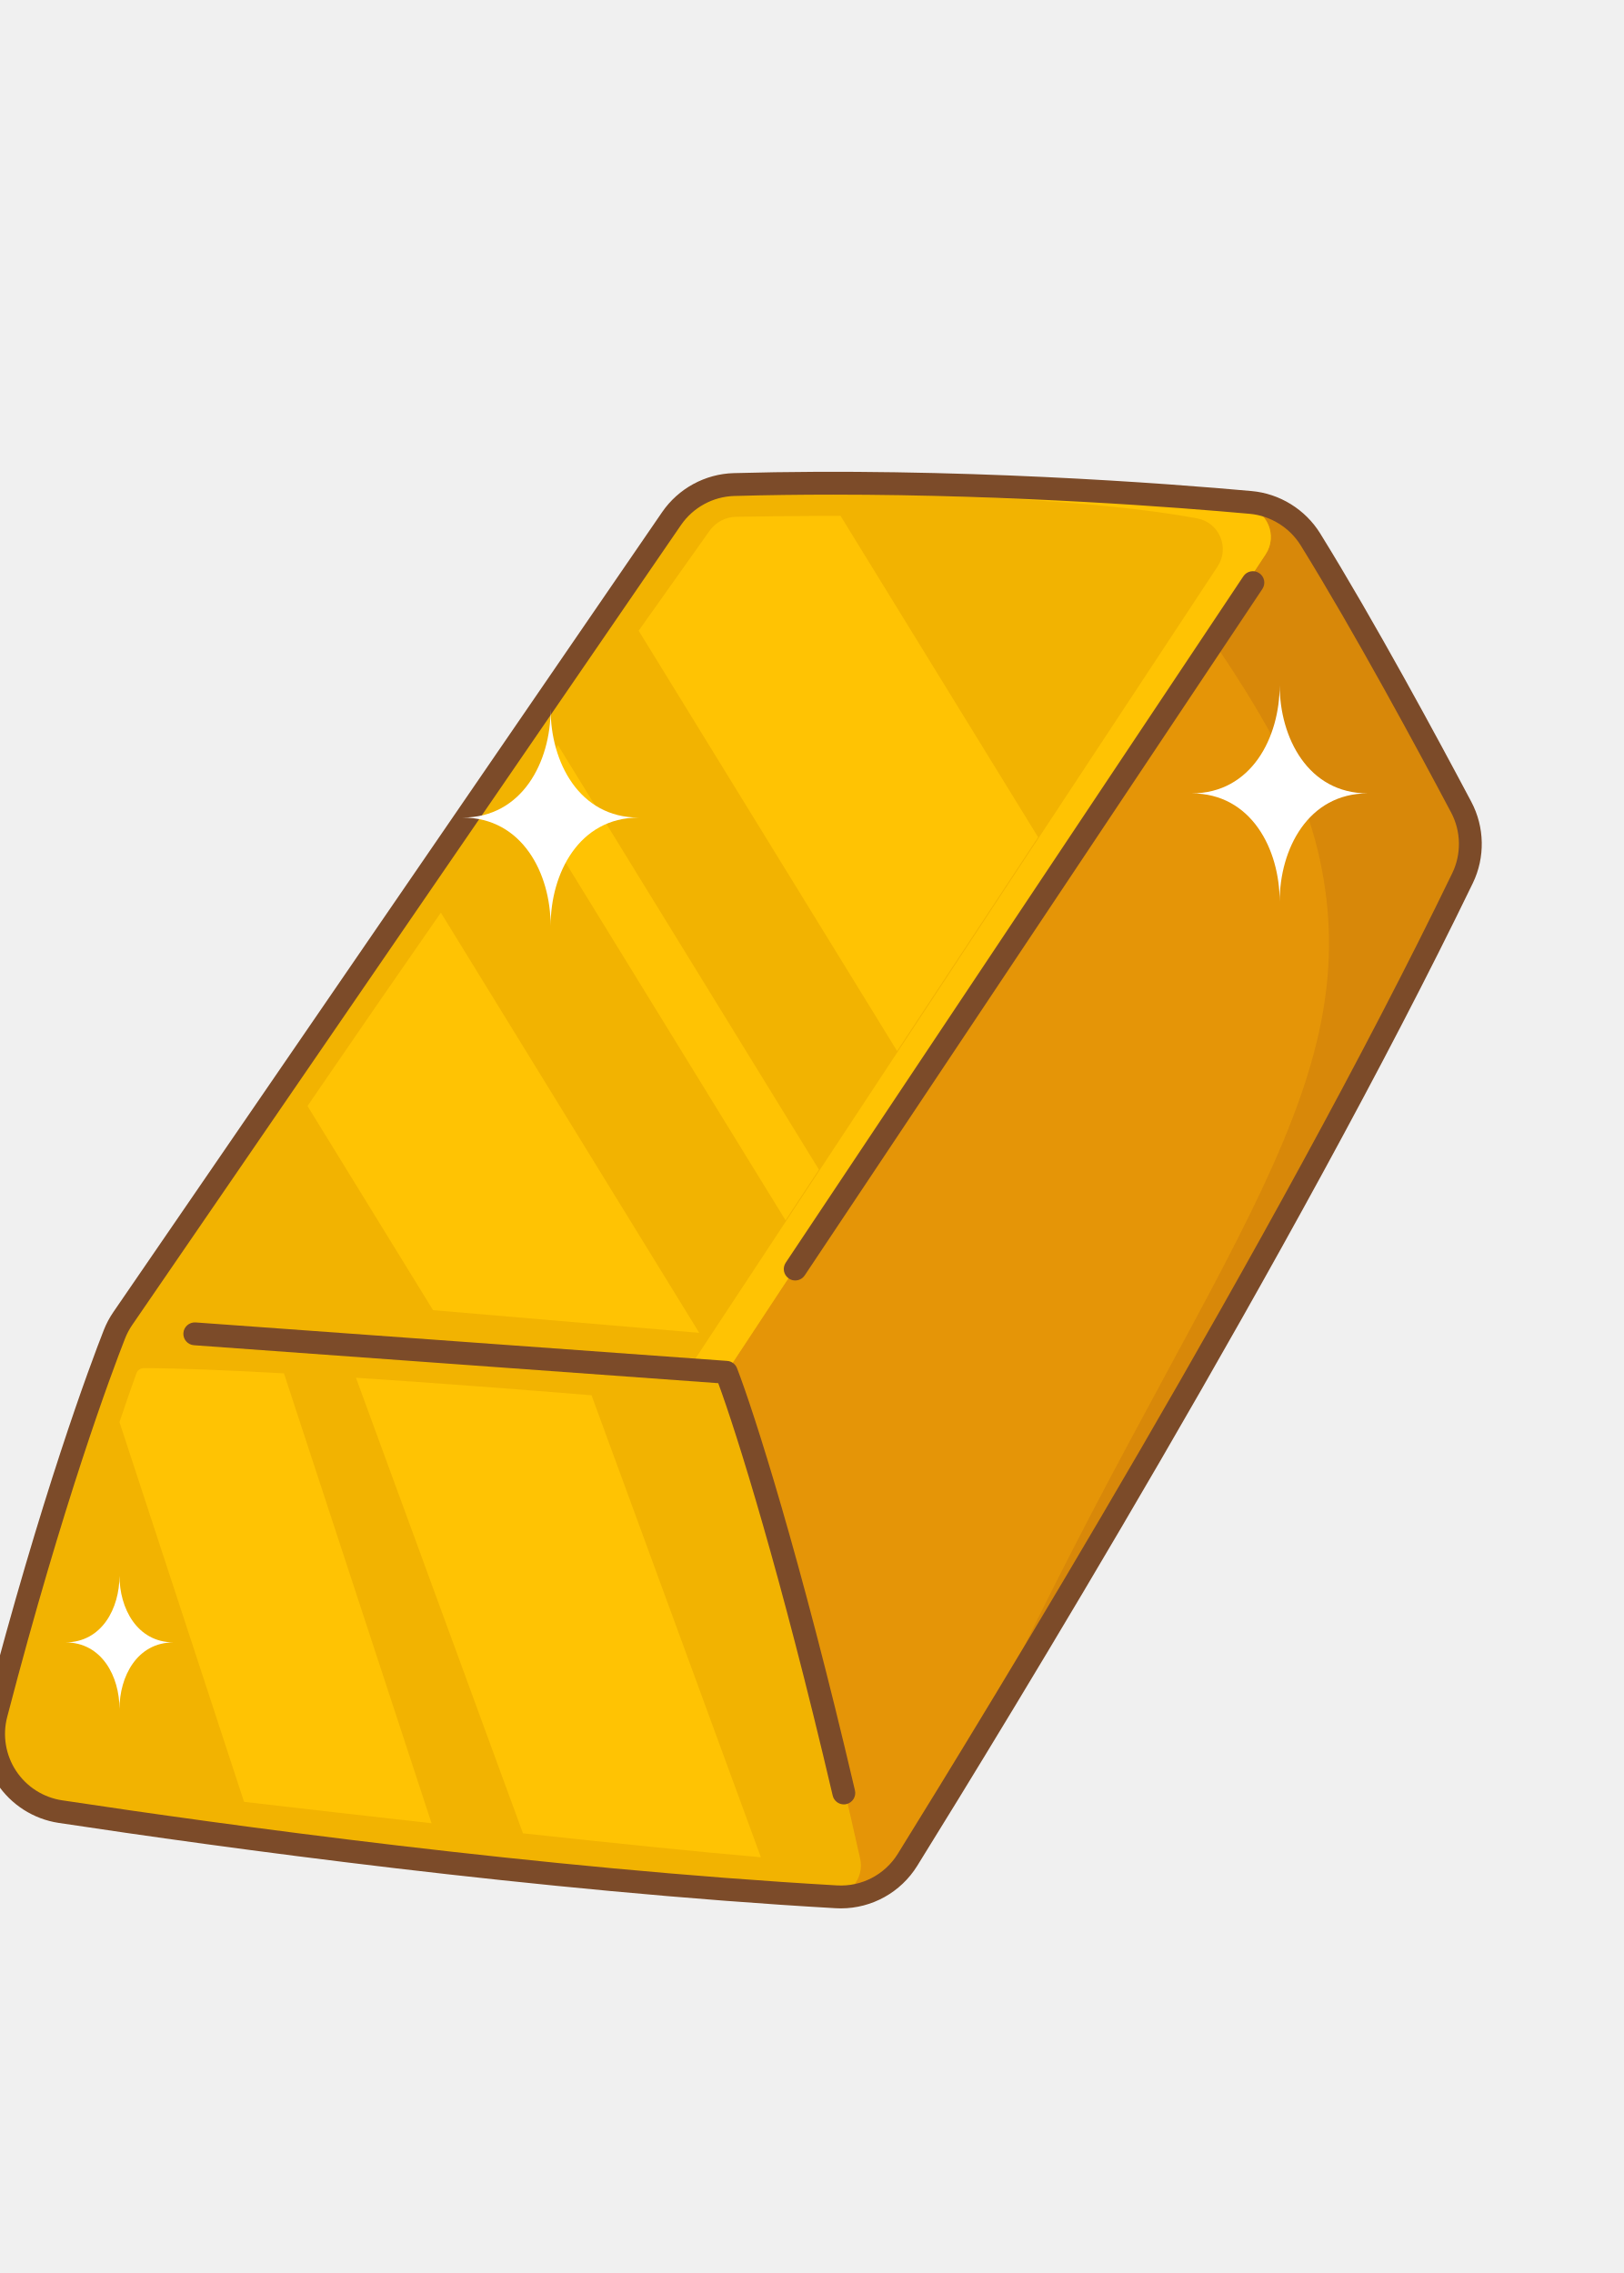
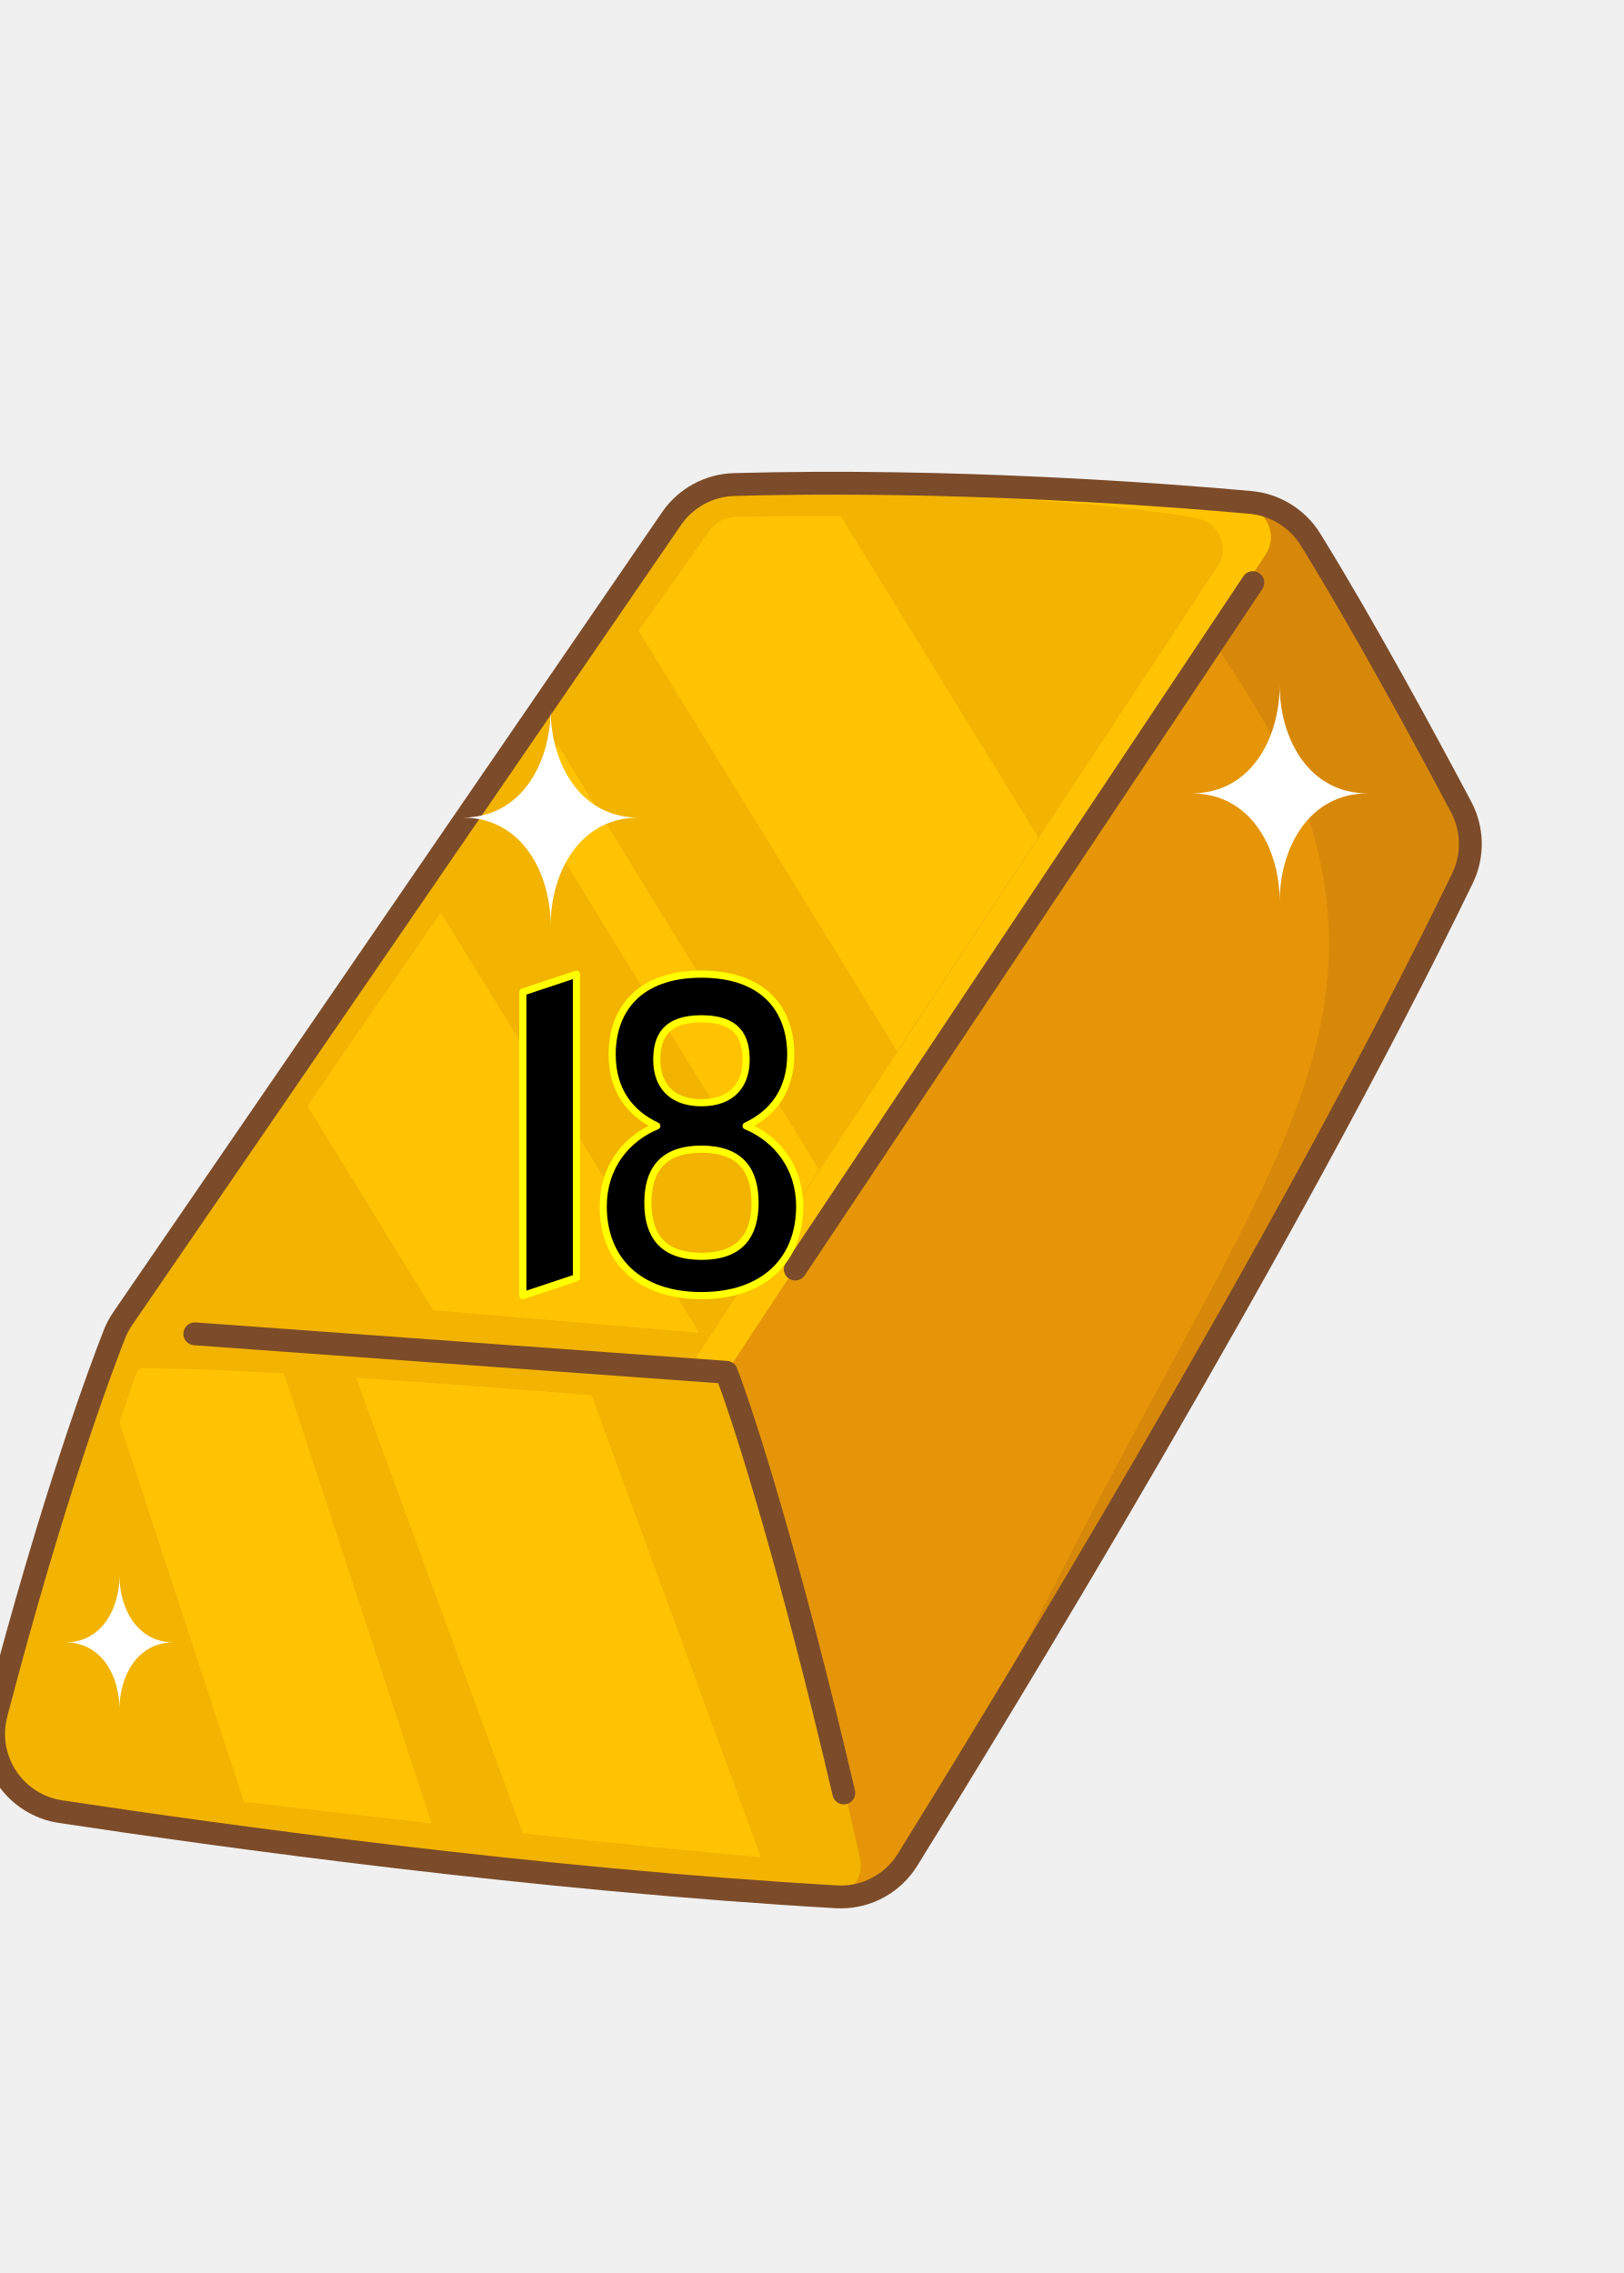
<svg xmlns="http://www.w3.org/2000/svg" version="1.1" viewBox="200 0 1000 1400">
  <g>
    <g id="Objects">
      <g>
        <path d="M1100.738,540.844c-88.953,183.896-224.185,411.993-300.119,536.753,0,.007-.007.014-.007.021-17.474,28.699-31.802,51.929-41.704,67.89-9.332,15.039-26.137,23.808-43.815,22.787-186.148-10.683-385.497-38.509-477.906-52.478-28.389-4.293-46.813-32.231-39.579-60.015,34.807-133.697,64.843-213.551,72.866-233.995,1.337-3.413,3.061-6.657,5.137-9.684l337.959-492.685c8.733-12.731,23.019-20.556,38.453-20.993,124.668-3.498,246.536,4.884,305.425,9.902,4.673.394,8.952.774,12.801,1.119,15.173,1.372,28.79,9.817,36.806,22.773,33.681,54.414,73.696,128.729,92.873,164.944,7.199,13.596,7.509,29.811.809,43.66Z" style="fill: #e59507;" />
        <path d="M1100.738,540.844c-88.953,183.896-224.185,411.993-300.119,536.753,135.963-295.967,244.46-400.522,212.109-548.717-10.964-50.247-39.037-94.696-67.834-137.308,0,0,10.676-32.063,12.555-83.225,4.673.394,8.952.774,12.801,1.119,15.173,1.372,28.79,9.817,36.806,22.773,33.681,54.414,73.696,128.729,92.873,164.944,7.199,13.596,7.509,29.811.809,43.66Z" style="fill: #d88809;" />
        <path d="M979.447,341.41l-127.92,194.072-86.828,131.727-48.143,73.028-20.57,31.211-48.643,73.795-.415,2.196-3.744,19.832-143.029-5.883-220.828-9.078-8.853-30.5c27.953-43.836,65.934-100.488,106.8-160.278,26.82-39.241,54.878-79.826,82.169-119.038,17.481-25.11,34.638-49.649,50.951-72.908,7.256-10.338,14.335-20.423,21.204-30.191,18.41-26.165,35.279-50.057,49.713-70.466,30.866-43.604,50.649-71.31,50.649-71.31,25.968-.577,50.177-.887,72.725-.978,149.722-.612,226.317,8.494,262.173,15.173,13.575,2.526,20.19,18.065,12.59,29.599Z" style="fill: #f2b301;" />
        <path d="M979.447,341.41l-332.104,503.832-4.159,22.027-27.932-1.147,2.526-13.399,332.104-503.832c7.6-11.527.992-27.066-12.583-29.599-39.522-7.361-128.525-17.671-310.344-14.659,3.258-4.574,5.004-7.016,5.004-7.016,198.449-4.391,293.644,6.51,334.898,14.195,13.575,2.526,20.19,18.065,12.59,29.599Z" style="fill: #ffc303;" />
        <path d="M630.629,820.934l-163.937-13.976-77.306-125.731c1.724-2.519,3.491-5.109,5.32-7.783,23.111-33.822,48.924-71.233,76.8-111.325l159.124,258.816Z" style="fill: #ffc303;" />
        <path d="M704.353,720.39l-5.426,8.227-15.145,22.977-161.34-262.419c1.745-2.484,3.491-4.975,5.236-7.467,5.426-7.727,10.753-15.313,15.961-22.731l160.714,261.413Z" style="fill: #ffc303;" />
        <path d="M839.325,515.629l-86.828,131.727-159.159-258.872c1.731-2.449,3.469-4.905,5.208-7.368,16.324-23.056,29.615-41.766,38.474-54.214,3.765-5.29,9.818-8.478,16.309-8.591,17.58-.307,34.81-.495,51.44-.56,4.349-.021,8.649-.028,12.879-.028l121.678,197.907Z" style="fill: #ffc303;" />
        <path d="M711.127,1168.068h0c12.212,0,21.277-11.314,18.616-23.233-13.474-60.361-51.105-222.775-82.403-299.597,0,0-259.767-23.335-358.661-23.707-10.976-.041-20.791,6.811-24.519,17.134-11.211,31.043-36.113,104.76-64.614,219.547-7.052,28.401,12.419,56.551,41.478,60.009,119.651,14.238,400.892,47.104,470.103,49.846Z" style="fill: #f2b301;" />
        <path d="M719.669,1111.374c-3.195,0-6.088-2.19-6.847-5.437-32.05-137.042-59.159-223.328-70.479-254.005l-322.89-23.37c-3.877-.281-6.792-3.651-6.511-7.527.28-3.877,3.655-6.772,7.527-6.512l327.378,23.695c2.715.197,5.072,1.94,6.055,4.479,10.316,26.643,38.771,115.277,72.625,260.035.885,3.784-1.466,7.57-5.25,8.455-.539.126-1.078.187-1.608.187Z" style="fill: #7c4b29;" />
        <path d="M668.61,1143.932c-37.735-3.244-90.171-8.621-146.534-14.743l-102.852-280.59c50.226,3.272,103.092,7.368,145.077,10.781l104.309,284.552Z" style="fill: #ffc303;" />
        <path d="M374.881,845.889l90.896,277.092c-39.438-4.412-79.073-8.945-115.47-13.174l-76.722-233.883c4.089-12.231,7.6-22.252,10.43-30.085.69-1.914,2.526-3.195,4.567-3.195,22.069.084,52.478,1.344,86.3,3.244Z" style="fill: #ffc303;" />
        <path d="M689.736,788.672c-1.341,0-2.697-.383-3.896-1.183-3.234-2.156-4.108-6.525-1.952-9.759l281.856-422.786c2.155-3.233,6.525-4.108,9.759-1.952,3.234,2.156,4.108,6.525,1.952,9.759l-281.856,422.785c-1.356,2.034-3.588,3.135-5.862,3.135Z" style="fill: #7c4b29;" />
        <path d="M717.872,1175.416c-1.058,0-2.117-.03-3.182-.091-183.674-10.546-378.668-37.45-478.554-52.549-15.5-2.342-29.34-11.192-37.972-24.28-8.633-13.089-11.319-29.298-7.369-44.471,34.749-133.467,64.755-213.454,73.125-234.79,1.528-3.896,3.508-7.628,5.883-11.091l337.959-492.684c9.99-14.564,26.463-23.554,44.064-24.048,135.512-3.8,268.266,6.458,319.051,11.045,17.257,1.559,33.019,11.308,42.161,26.078,33.369,53.913,72.656,126.741,93.105,165.354,8.222,15.526,8.569,34.226.93,50.02-109.535,226.453-289.605,520.561-342.186,605.307-10.15,16.359-27.952,26.2-47.018,26.2ZM712.879,304.659c-19.979,0-40.282.252-60.656.823-13.118.368-25.399,7.075-32.852,17.94h0l-337.96,492.683c-1.772,2.584-3.248,5.366-4.387,8.271-8.297,21.152-38.055,100.482-72.606,233.196-2.947,11.318-.943,23.41,5.497,33.175,6.439,9.764,16.764,16.365,28.326,18.113,99.645,15.062,294.15,41.899,477.257,52.412,15.106.876,29.44-6.597,37.432-19.477,52.489-84.6,232.238-378.179,341.477-604.016,5.696-11.776,5.435-25.721-.699-37.304-20.365-38.457-59.481-110.971-92.635-164.533-6.825-11.027-18.585-18.305-31.458-19.468-42.896-3.875-144.563-11.816-256.734-11.816ZM613.567,319.442h.01-.01Z" style="fill: #7c4b29;" />
        <path d="M1042.336,488.662c-36.806,0-54.231,34.42-54.231,66.673,0-32.253-17.432-66.673-54.238-66.673,36.806,0,54.238-34.42,54.238-66.673,0,32.253,17.425,66.673,54.231,66.673Z" style="fill: #fff;" />
        <path d="M593.338,503.569c-36.806,0-54.231,34.42-54.231,66.673,0-32.253-17.432-66.673-54.238-66.673,36.806,0,54.238-34.42,54.238-66.673,0,32.253,17.425,66.673,54.231,66.673Z" style="fill: #fff;" />
        <path d="M306.938,1011.578c-22.635,0-33.351,21.168-33.351,41.003,0-19.835-10.72-41.003-33.356-41.003,22.635,0,33.356-21.168,33.356-41.003,0,19.835,10.716,41.003,33.351,41.003Z" style="fill: #fff;" />
      </g>
+       <g transform="translate(500 600) scale(1.1)">
+         <path d="M20 10          L50 0          L50 170          L20 180          Z" fill="#000000" stroke="#ffff00" stroke-width="4" stroke-linejoin="round" />
+         <path d="M120 0          C85 0 70 20 70 45          C70 65 80 78 95 85          C78 92 65 108 65 130          C65 160 85 180 120 180          C155 180 175 160 175 130          C175 108 162 92 145 85          C160 78 170 65 170 45          C170 20 155 0 120 0          Z           M120 25          C140 25 145 35 145 48          C145 62 137 72 120 72          C103 72 95 62 95 48          C95 35 100 25 120 25          Z           M120 98          C142 98 150 110 150 128          C150 146 142 158 120 158          C98 158 90 146 90 128          C90 110 98 98 120 98          Z" fill="#000000" stroke="#ffff00" stroke-width="4" stroke-linejoin="round" fill-rule="evenodd" />
+       </g>
    </g>
-     <text x="0" y="700" font-size="190" fill="#000000" stroke="yellow" stroke-width="12" font-weight="bold" text-anchor="middle" dominant-baseline="middle">
-           18
-       </text>
  </g>
</svg>
